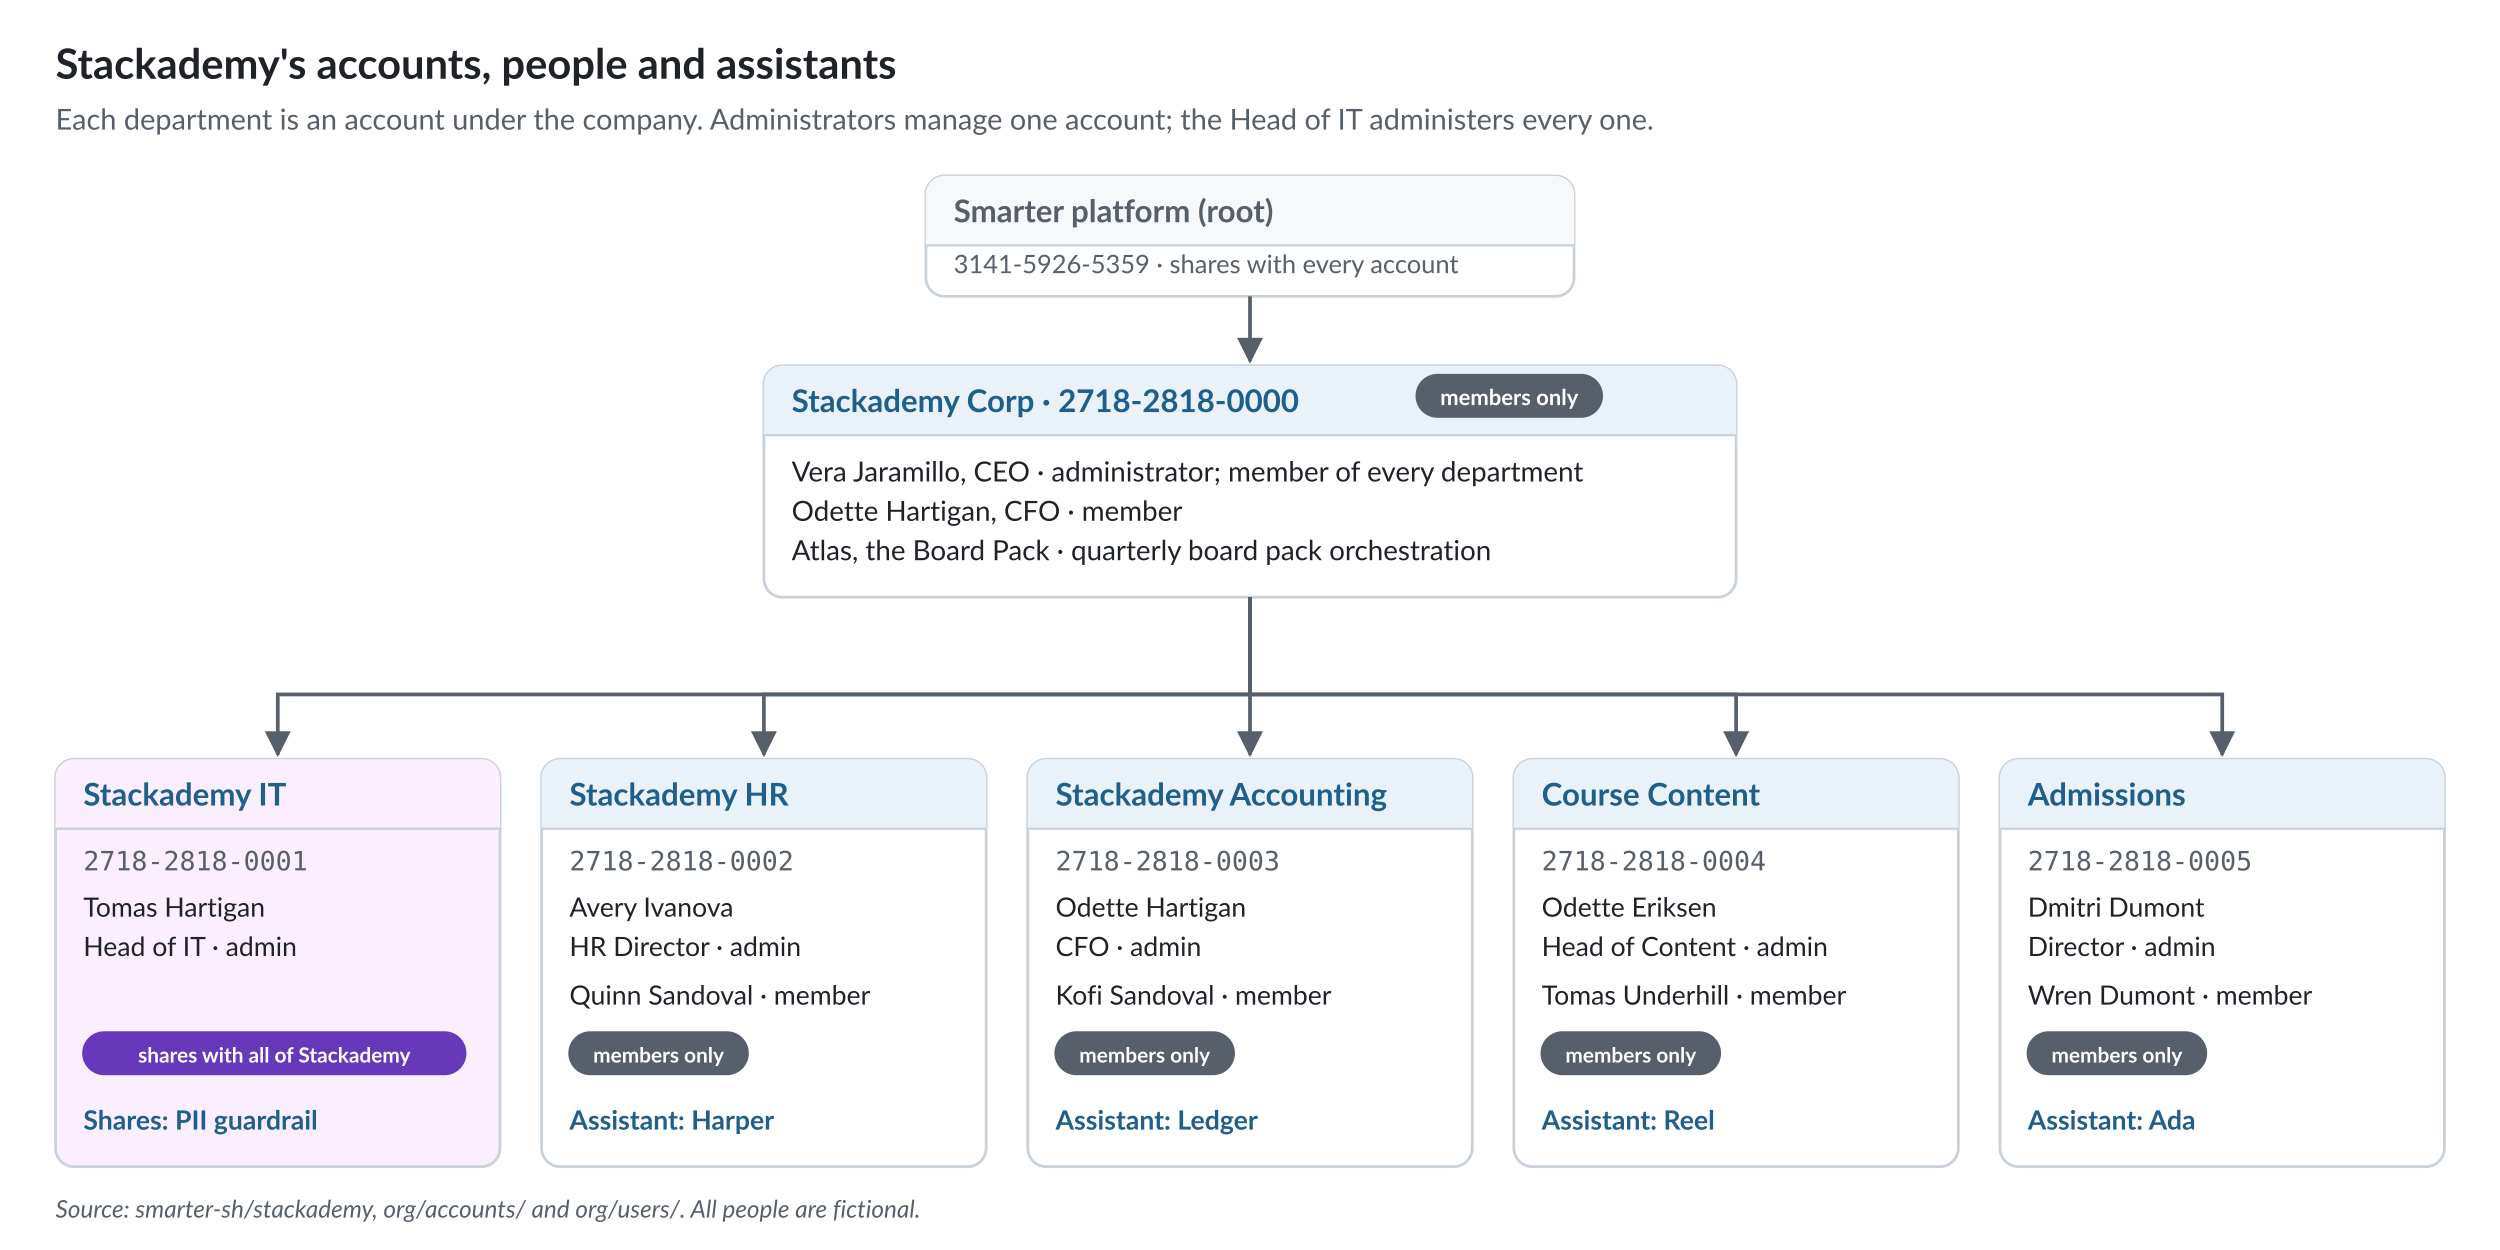
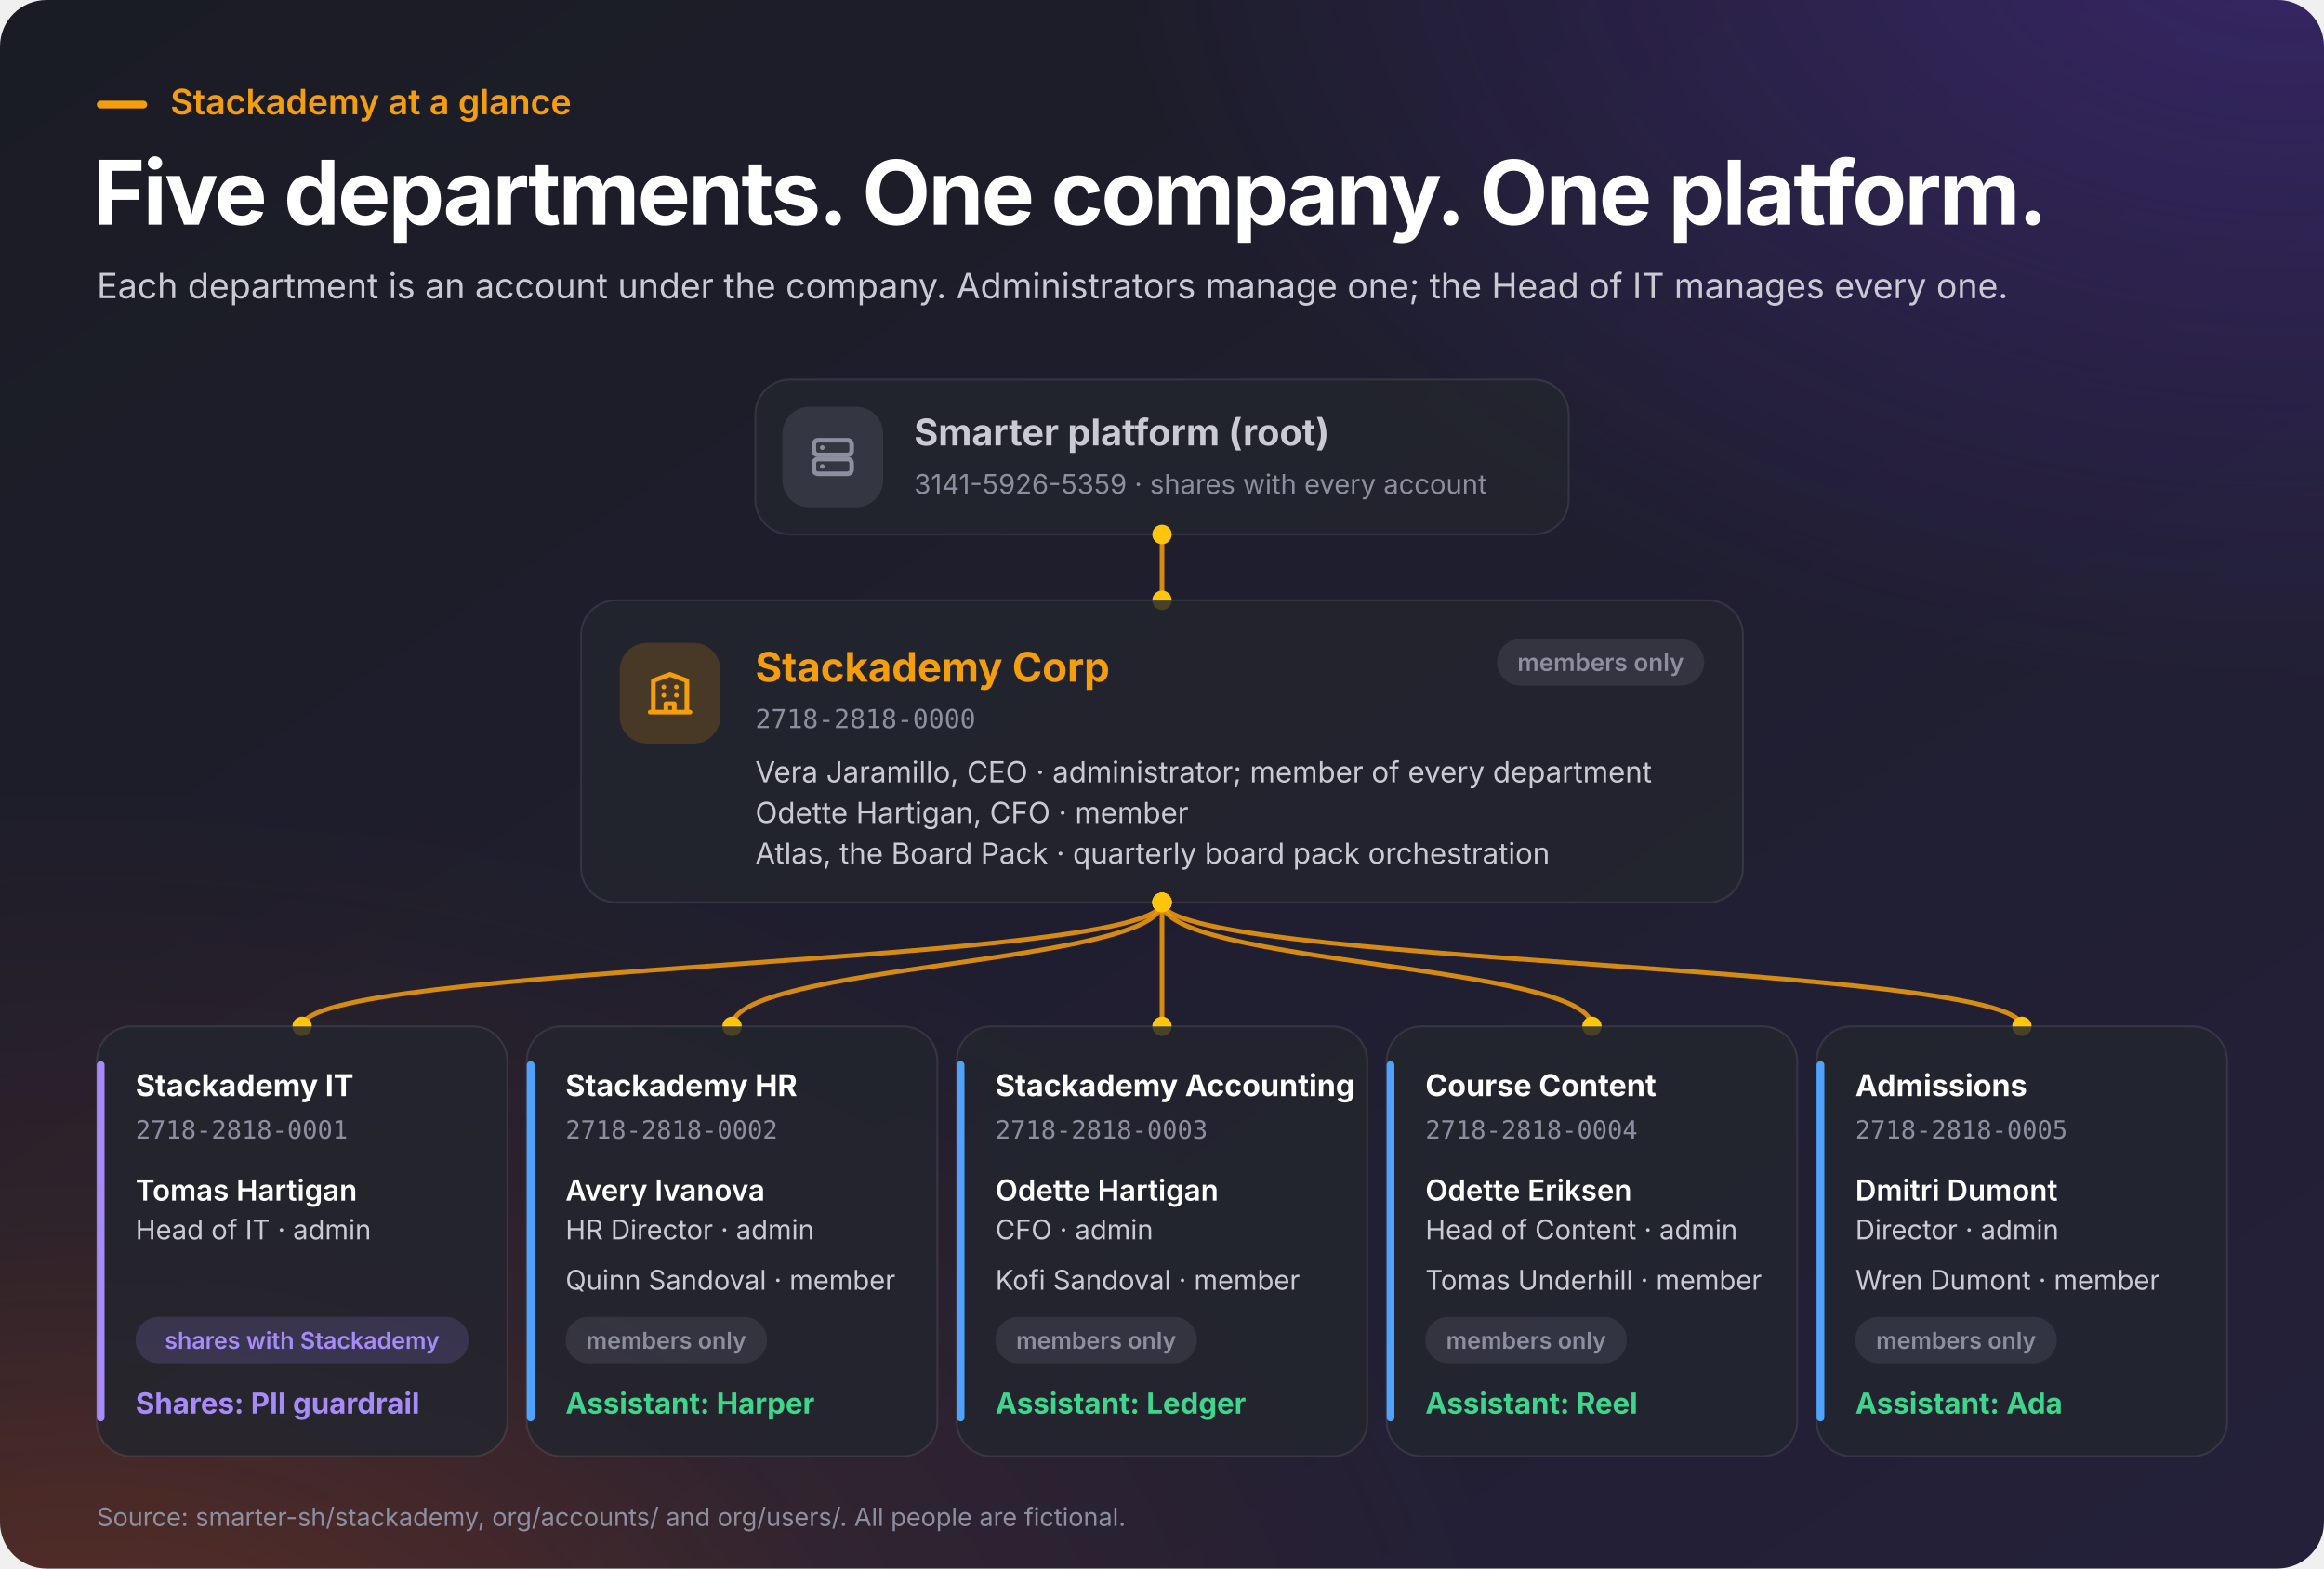
- <svg xmlns="http://www.w3.org/2000/svg" viewBox="0 0 1080 540" width="1080" height="540" role="img" aria-label="Exhibit: Stackademy's accounts, people and assistants">
+ <svg xmlns="http://www.w3.org/2000/svg" viewBox="0 0 1200 810" width="1200" height="810" role="img" aria-label="Exhibit: Stackademy's accounts, people and assistants">
  <defs>
-     <marker id="arrow" viewBox="0 0 10 10" refX="9" refY="5" markerWidth="7" markerHeight="7" orient="auto-start-reverse">
-       <path d="M0,0 L10,5 L0,10 z" fill="#57606A" />
+     <linearGradient id="dk-bg" x1="0" y1="0" x2="1" y2="1">
+       <stop offset="0" stop-color="#1A1C24" />
+       <stop offset="1" stop-color="#24203A" />
+     </linearGradient>
+     <radialGradient id="dk-orange" cx="0.04" cy="1.12" r="0.62">
+       <stop offset="0" stop-color="#EA580C" stop-opacity="0.32" />
+       <stop offset="0.55" stop-color="#EA580C" stop-opacity="0.08" />
+       <stop offset="1" stop-color="#EA580C" stop-opacity="0" />
+     </radialGradient>
+     <radialGradient id="dk-purple" cx="0.98" cy="-0.06" r="0.5">
+       <stop offset="0" stop-color="#7239EA" stop-opacity="0.3" />
+       <stop offset="1" stop-color="#7239EA" stop-opacity="0" />
+     </radialGradient>
+     <marker id="dk-arrow" viewBox="0 0 10 10" refX="8" refY="5" markerWidth="7" markerHeight="7" orient="auto-start-reverse">
+       <path d="M0,0 L10,5 L0,10 z" fill="#F59E0B" />
    </marker>
-     <marker id="arrow-red" viewBox="0 0 10 10" refX="9" refY="5" markerWidth="7" markerHeight="7" orient="auto-start-reverse">
-       <path d="M0,0 L10,5 L0,10 z" fill="#CF222E" />
-     </marker>
-     <marker id="arrow-green" viewBox="0 0 10 10" refX="9" refY="5" markerWidth="7" markerHeight="7" orient="auto-start-reverse">
-       <path d="M0,0 L10,5 L0,10 z" fill="#1A7F37" />
+     <marker id="dk-arrow-green" viewBox="0 0 10 10" refX="8" refY="5" markerWidth="7" markerHeight="7" orient="auto-start-reverse">
+       <path d="M0,0 L10,5 L0,10 z" fill="#3DD68C" />
    </marker>
  </defs>
-   <rect x="0" y="0" width="1080" height="540" fill="#FFFFFF" />
-   <text x="24" y="34" font-family="Lato, 'Helvetica Neue', Arial, sans-serif" font-size="18" font-weight="bold" fill="#1F2328" text-anchor="start">Stackademy's accounts, people and assistants</text>
-   <text x="24" y="56" font-family="Lato, 'Helvetica Neue', Arial, sans-serif" font-size="12.5" font-weight="normal" fill="#57606A" text-anchor="start">Each department is an account under the company. Administrators manage one account; the Head of IT administers every one.</text>
-   <rect x="400" y="76" width="280" height="52" rx="8" fill="#FFFFFF" stroke="#C9D1D9" stroke-width="1.2" />
-   <path d="M400,106 v-22 a8,8 0 0 1 8,-8 h264 a8,8 0 0 1 8,8 v22 z" fill="#F6F8FA" />
-   <line x1="400" y1="106" x2="680" y2="106" stroke="#C9D1D9" stroke-width="1" />
-   <text x="412" y="96" font-family="Lato, 'Helvetica Neue', Arial, sans-serif" font-size="13.5" font-weight="bold" fill="#57606A" text-anchor="start">Smarter platform (root)</text>
-   <text x="412" y="118" font-family="Lato, 'Helvetica Neue', Arial, sans-serif" font-size="11" font-weight="normal" fill="#57606A" text-anchor="start">3141-5926-5359 · shares with every account</text>
-   <line x1="540" y1="128" x2="540" y2="156" stroke="#57606A" stroke-width="1.6" marker-end="url(#arrow)" />
-   <rect x="330" y="158" width="420" height="100" rx="8" fill="#FFFFFF" stroke="#C9D1D9" stroke-width="1.2" />
-   <path d="M330,188 v-22 a8,8 0 0 1 8,-8 h404 a8,8 0 0 1 8,8 v22 z" fill="#EAF2F9" />
-   <line x1="330" y1="188" x2="750" y2="188" stroke="#C9D1D9" stroke-width="1" />
-   <text x="342" y="178" font-family="Lato, 'Helvetica Neue', Arial, sans-serif" font-size="13.5" font-weight="bold" fill="#1F5F8B" text-anchor="start">Stackademy Corp · 2718-2818-0000</text>
-   <text x="342" y="208" font-family="Lato, 'Helvetica Neue', Arial, sans-serif" font-size="12" font-weight="normal" fill="#1F2328" text-anchor="start">Vera Jaramillo, CEO · administrator; member of every department</text>
-   <text x="342" y="225" font-family="Lato, 'Helvetica Neue', Arial, sans-serif" font-size="12" font-weight="normal" fill="#1F2328" text-anchor="start">Odette Hartigan, CFO · member</text>
-   <text x="342" y="242" font-family="Lato, 'Helvetica Neue', Arial, sans-serif" font-size="12" font-weight="normal" fill="#1F2328" text-anchor="start">Atlas, the Board Pack · quarterly board pack orchestration</text>
-   <rect x="612" y="162" width="80" height="18" rx="9" fill="#57606A" stroke="#57606A" stroke-width="1" />
-   <text x="652.0" y="175" font-family="Lato, 'Helvetica Neue', Arial, sans-serif" font-size="9.5" font-weight="bold" fill="#FFFFFF" text-anchor="middle">members only</text>
-   <path d="M540,258 V300 H120 V326" fill="none" stroke="#57606A" stroke-width="1.6" marker-end="url(#arrow)" />
-   <rect x="24" y="328" width="192" height="176" rx="8" fill="#FBEFFF" stroke="#C9D1D9" stroke-width="1.2" />
-   <path d="M24,358 v-22 a8,8 0 0 1 8,-8 h176 a8,8 0 0 1 8,8 v22 z" fill="#FBEFFF" />
-   <line x1="24" y1="358" x2="216" y2="358" stroke="#C9D1D9" stroke-width="1" />
-   <text x="36" y="348" font-family="Lato, 'Helvetica Neue', Arial, sans-serif" font-size="13.5" font-weight="bold" fill="#1F5F8B" text-anchor="start">Stackademy IT</text>
-   <text x="36" y="376" font-family="SFMono-Regular, Menlo, Consolas, monospace" font-size="11.5" font-weight="normal" fill="#57606A" text-anchor="start">2718-2818-0001</text>
-   <text x="36" y="396" font-family="Lato, 'Helvetica Neue', Arial, sans-serif" font-size="11.5" font-weight="normal" fill="#1F2328" text-anchor="start">Tomas Hartigan</text>
-   <text x="36" y="413" font-family="Lato, 'Helvetica Neue', Arial, sans-serif" font-size="11.5" font-weight="normal" fill="#1F2328" text-anchor="start">Head of IT · admin</text>
-   <rect x="36" y="446" width="165" height="18" rx="9" fill="#6639BA" stroke="#6639BA" stroke-width="1" />
-   <text x="118.5" y="459" font-family="Lato, 'Helvetica Neue', Arial, sans-serif" font-size="9" font-weight="bold" fill="#FFFFFF" text-anchor="middle">shares with all of Stackademy</text>
-   <text x="36" y="488" font-family="Lato, 'Helvetica Neue', Arial, sans-serif" font-size="11.5" font-weight="bold" fill="#1F5F8B" text-anchor="start">Shares: PII guardrail</text>
-   <path d="M540,258 V300 H330 V326" fill="none" stroke="#57606A" stroke-width="1.6" marker-end="url(#arrow)" />
-   <rect x="234" y="328" width="192" height="176" rx="8" fill="#FFFFFF" stroke="#C9D1D9" stroke-width="1.2" />
-   <path d="M234,358 v-22 a8,8 0 0 1 8,-8 h176 a8,8 0 0 1 8,8 v22 z" fill="#EAF2F9" />
-   <line x1="234" y1="358" x2="426" y2="358" stroke="#C9D1D9" stroke-width="1" />
-   <text x="246" y="348" font-family="Lato, 'Helvetica Neue', Arial, sans-serif" font-size="13.5" font-weight="bold" fill="#1F5F8B" text-anchor="start">Stackademy HR</text>
-   <text x="246" y="376" font-family="SFMono-Regular, Menlo, Consolas, monospace" font-size="11.5" font-weight="normal" fill="#57606A" text-anchor="start">2718-2818-0002</text>
-   <text x="246" y="396" font-family="Lato, 'Helvetica Neue', Arial, sans-serif" font-size="11.5" font-weight="normal" fill="#1F2328" text-anchor="start">Avery Ivanova</text>
-   <text x="246" y="413" font-family="Lato, 'Helvetica Neue', Arial, sans-serif" font-size="11.5" font-weight="normal" fill="#1F2328" text-anchor="start">HR Director · admin</text>
-   <text x="246" y="434" font-family="Lato, 'Helvetica Neue', Arial, sans-serif" font-size="11.5" font-weight="normal" fill="#1F2328" text-anchor="start">Quinn Sandoval · member</text>
-   <rect x="246" y="446" width="77" height="18" rx="9" fill="#57606A" stroke="#57606A" stroke-width="1" />
-   <text x="284.5" y="459" font-family="Lato, 'Helvetica Neue', Arial, sans-serif" font-size="9" font-weight="bold" fill="#FFFFFF" text-anchor="middle">members only</text>
-   <text x="246" y="488" font-family="Lato, 'Helvetica Neue', Arial, sans-serif" font-size="11.5" font-weight="bold" fill="#1F5F8B" text-anchor="start">Assistant: Harper</text>
-   <path d="M540,258 V300 H540 V326" fill="none" stroke="#57606A" stroke-width="1.6" marker-end="url(#arrow)" />
-   <rect x="444" y="328" width="192" height="176" rx="8" fill="#FFFFFF" stroke="#C9D1D9" stroke-width="1.2" />
-   <path d="M444,358 v-22 a8,8 0 0 1 8,-8 h176 a8,8 0 0 1 8,8 v22 z" fill="#EAF2F9" />
-   <line x1="444" y1="358" x2="636" y2="358" stroke="#C9D1D9" stroke-width="1" />
-   <text x="456" y="348" font-family="Lato, 'Helvetica Neue', Arial, sans-serif" font-size="13.5" font-weight="bold" fill="#1F5F8B" text-anchor="start">Stackademy Accounting</text>
-   <text x="456" y="376" font-family="SFMono-Regular, Menlo, Consolas, monospace" font-size="11.5" font-weight="normal" fill="#57606A" text-anchor="start">2718-2818-0003</text>
-   <text x="456" y="396" font-family="Lato, 'Helvetica Neue', Arial, sans-serif" font-size="11.5" font-weight="normal" fill="#1F2328" text-anchor="start">Odette Hartigan</text>
-   <text x="456" y="413" font-family="Lato, 'Helvetica Neue', Arial, sans-serif" font-size="11.5" font-weight="normal" fill="#1F2328" text-anchor="start">CFO · admin</text>
-   <text x="456" y="434" font-family="Lato, 'Helvetica Neue', Arial, sans-serif" font-size="11.5" font-weight="normal" fill="#1F2328" text-anchor="start">Kofi Sandoval · member</text>
-   <rect x="456" y="446" width="77" height="18" rx="9" fill="#57606A" stroke="#57606A" stroke-width="1" />
-   <text x="494.5" y="459" font-family="Lato, 'Helvetica Neue', Arial, sans-serif" font-size="9" font-weight="bold" fill="#FFFFFF" text-anchor="middle">members only</text>
-   <text x="456" y="488" font-family="Lato, 'Helvetica Neue', Arial, sans-serif" font-size="11.5" font-weight="bold" fill="#1F5F8B" text-anchor="start">Assistant: Ledger</text>
-   <path d="M540,258 V300 H750 V326" fill="none" stroke="#57606A" stroke-width="1.6" marker-end="url(#arrow)" />
-   <rect x="654" y="328" width="192" height="176" rx="8" fill="#FFFFFF" stroke="#C9D1D9" stroke-width="1.2" />
-   <path d="M654,358 v-22 a8,8 0 0 1 8,-8 h176 a8,8 0 0 1 8,8 v22 z" fill="#EAF2F9" />
-   <line x1="654" y1="358" x2="846" y2="358" stroke="#C9D1D9" stroke-width="1" />
-   <text x="666" y="348" font-family="Lato, 'Helvetica Neue', Arial, sans-serif" font-size="13.5" font-weight="bold" fill="#1F5F8B" text-anchor="start">Course Content</text>
-   <text x="666" y="376" font-family="SFMono-Regular, Menlo, Consolas, monospace" font-size="11.5" font-weight="normal" fill="#57606A" text-anchor="start">2718-2818-0004</text>
-   <text x="666" y="396" font-family="Lato, 'Helvetica Neue', Arial, sans-serif" font-size="11.5" font-weight="normal" fill="#1F2328" text-anchor="start">Odette Eriksen</text>
-   <text x="666" y="413" font-family="Lato, 'Helvetica Neue', Arial, sans-serif" font-size="11.5" font-weight="normal" fill="#1F2328" text-anchor="start">Head of Content · admin</text>
-   <text x="666" y="434" font-family="Lato, 'Helvetica Neue', Arial, sans-serif" font-size="11.5" font-weight="normal" fill="#1F2328" text-anchor="start">Tomas Underhill · member</text>
-   <rect x="666" y="446" width="77" height="18" rx="9" fill="#57606A" stroke="#57606A" stroke-width="1" />
-   <text x="704.5" y="459" font-family="Lato, 'Helvetica Neue', Arial, sans-serif" font-size="9" font-weight="bold" fill="#FFFFFF" text-anchor="middle">members only</text>
-   <text x="666" y="488" font-family="Lato, 'Helvetica Neue', Arial, sans-serif" font-size="11.5" font-weight="bold" fill="#1F5F8B" text-anchor="start">Assistant: Reel</text>
-   <path d="M540,258 V300 H960 V326" fill="none" stroke="#57606A" stroke-width="1.6" marker-end="url(#arrow)" />
-   <rect x="864" y="328" width="192" height="176" rx="8" fill="#FFFFFF" stroke="#C9D1D9" stroke-width="1.2" />
-   <path d="M864,358 v-22 a8,8 0 0 1 8,-8 h176 a8,8 0 0 1 8,8 v22 z" fill="#EAF2F9" />
-   <line x1="864" y1="358" x2="1056" y2="358" stroke="#C9D1D9" stroke-width="1" />
-   <text x="876" y="348" font-family="Lato, 'Helvetica Neue', Arial, sans-serif" font-size="13.5" font-weight="bold" fill="#1F5F8B" text-anchor="start">Admissions</text>
-   <text x="876" y="376" font-family="SFMono-Regular, Menlo, Consolas, monospace" font-size="11.5" font-weight="normal" fill="#57606A" text-anchor="start">2718-2818-0005</text>
-   <text x="876" y="396" font-family="Lato, 'Helvetica Neue', Arial, sans-serif" font-size="11.5" font-weight="normal" fill="#1F2328" text-anchor="start">Dmitri Dumont</text>
-   <text x="876" y="413" font-family="Lato, 'Helvetica Neue', Arial, sans-serif" font-size="11.5" font-weight="normal" fill="#1F2328" text-anchor="start">Director · admin</text>
-   <text x="876" y="434" font-family="Lato, 'Helvetica Neue', Arial, sans-serif" font-size="11.5" font-weight="normal" fill="#1F2328" text-anchor="start">Wren Dumont · member</text>
-   <rect x="876" y="446" width="77" height="18" rx="9" fill="#57606A" stroke="#57606A" stroke-width="1" />
-   <text x="914.5" y="459" font-family="Lato, 'Helvetica Neue', Arial, sans-serif" font-size="9" font-weight="bold" fill="#FFFFFF" text-anchor="middle">members only</text>
-   <text x="876" y="488" font-family="Lato, 'Helvetica Neue', Arial, sans-serif" font-size="11.5" font-weight="bold" fill="#1F5F8B" text-anchor="start">Assistant: Ada</text>
-   <text x="24" y="526" font-family="Lato, 'Helvetica Neue', Arial, sans-serif" font-size="10.5" font-weight="normal" fill="#57606A" text-anchor="start" font-style="italic">Source: smarter-sh/stackademy, org/accounts/ and org/users/. All people are fictional.</text>
+   <rect width="1200" height="810" rx="24" fill="url(#dk-bg)" />
+   <rect width="1200" height="810" rx="24" fill="url(#dk-orange)" />
+   <rect width="1200" height="810" rx="24" fill="url(#dk-purple)" />
+   <rect x="50" y="52" width="26" height="4" rx="2" fill="#F59E0B" />
+   <text x="88" y="59" font-family="Inter, 'Helvetica Neue', Lato, Arial, sans-serif" font-size="18" font-weight="600" fill="#F59E0B" text-anchor="start">Stackademy at a glance</text>
+   <text x="48" y="116" font-family="Inter, 'Helvetica Neue', Lato, Arial, sans-serif" font-size="46" font-weight="700" fill="#FFFFFF" text-anchor="start" letter-spacing="-1.2">Five departments. One company. One platform.</text>
+   <text x="50" y="154" font-family="Inter, 'Helvetica Neue', Lato, Arial, sans-serif" font-size="18" font-weight="400" fill="#C9CAD3" text-anchor="start">Each department is an account under the company. Administrators manage one; the Head of IT manages every one.</text>
+   <rect x="390" y="196" width="420" height="80" rx="18" fill="#23252E" fill-opacity="0.82" stroke="rgba(255,255,255,0.09)" stroke-width="1" />
+   <rect x="404" y="210" width="52" height="52" rx="14" fill="#8D8FA0" fill-opacity="0.18" />
+   <g transform="translate(417,223) scale(1.0833)" fill="none" stroke="#8D8FA0" stroke-width="2.2" stroke-linecap="round" stroke-linejoin="round">
+     <rect x="3" y="4" width="18" height="7" rx="2" />
+     <rect x="3" y="13" width="18" height="7" rx="2" />
+     <path d="M7 7.5h.01M7 16.5h.01" />
+   </g>
+   <text x="472" y="230" font-family="Inter, 'Helvetica Neue', Lato, Arial, sans-serif" font-size="19" font-weight="700" fill="#C9CAD3" text-anchor="start">Smarter platform (root)</text>
+   <text x="472" y="255" font-family="Inter, 'Helvetica Neue', Lato, Arial, sans-serif" font-size="14" font-weight="400" fill="#8D8FA0" text-anchor="start">3141-5926-5359 · shares with every account</text>
+   <path d="M600,276 L600,310" fill="none" stroke="#F59E0B" stroke-width="2.4" stroke-opacity="0.85" />
+   <circle cx="600" cy="276" r="5" fill="#FFC50C" />
+   <circle cx="600" cy="310" r="5" fill="#FFC50C" />
+   <rect x="300" y="310" width="600" height="156" rx="18" fill="#23252E" fill-opacity="0.82" stroke="rgba(255,255,255,0.09)" stroke-width="1" />
+   <rect x="320" y="332" width="52" height="52" rx="14" fill="#F59E0B" fill-opacity="0.18" />
+   <g transform="translate(333,345) scale(1.0833)" fill="none" stroke="#F59E0B" stroke-width="2.2" stroke-linecap="round" stroke-linejoin="round">
+     <path d="M4 21V6l8-3 8 3v15M2.5 21h19M9 9h.01M15 9h.01M9 13h.01M15 13h.01M10 21v-4h4v4" />
+   </g>
+   <text x="390" y="352" font-family="Inter, 'Helvetica Neue', Lato, Arial, sans-serif" font-size="21" font-weight="700" fill="#F59E0B" text-anchor="start">Stackademy Corp</text>
+   <text x="390" y="376" font-family="'JetBrains Mono', SFMono-Regular, Menlo, Consolas, monospace" font-size="13.5" font-weight="400" fill="#8D8FA0" text-anchor="start">2718-2818-0000</text>
+   <rect x="773" y="330" width="107" height="24" rx="12" fill="#8D8FA0" fill-opacity="0.16" />
+   <text x="826.5" y="346.5" font-family="Inter, 'Helvetica Neue', Lato, Arial, sans-serif" font-size="12.5" font-weight="600" fill="#8D8FA0" text-anchor="middle">members only</text>
+   <text x="390" y="404" font-family="Inter, 'Helvetica Neue', Lato, Arial, sans-serif" font-size="15" font-weight="400" fill="#C9CAD3" text-anchor="start">Vera Jaramillo, CEO · administrator; member of every department</text>
+   <text x="390" y="425" font-family="Inter, 'Helvetica Neue', Lato, Arial, sans-serif" font-size="15" font-weight="400" fill="#C9CAD3" text-anchor="start">Odette Hartigan, CFO · member</text>
+   <text x="390" y="446" font-family="Inter, 'Helvetica Neue', Lato, Arial, sans-serif" font-size="15" font-weight="400" fill="#C9CAD3" text-anchor="start">Atlas, the Board Pack · quarterly board pack orchestration</text>
+   <path d="M600,466 C600,498.0 156,498.0 156,530" fill="none" stroke="#F59E0B" stroke-width="2.4" stroke-opacity="0.85" />
+   <circle cx="600" cy="466" r="5" fill="#FFC50C" />
+   <circle cx="156" cy="530" r="5" fill="#FFC50C" />
+   <rect x="50" y="530" width="212" height="222" rx="18" fill="#23252E" fill-opacity="0.82" stroke="rgba(255,255,255,0.09)" stroke-width="1" />
+   <rect x="50" y="548" width="4" height="186" rx="2" fill="#A78BFA" />
+   <text x="70" y="566" font-family="Inter, 'Helvetica Neue', Lato, Arial, sans-serif" font-size="15.5" font-weight="700" fill="#FFFFFF" text-anchor="start">Stackademy IT</text>
+   <text x="70" y="588" font-family="'JetBrains Mono', SFMono-Regular, Menlo, Consolas, monospace" font-size="13" font-weight="400" fill="#8D8FA0" text-anchor="start">2718-2818-0001</text>
+   <text x="70" y="620" font-family="Inter, 'Helvetica Neue', Lato, Arial, sans-serif" font-size="15" font-weight="600" fill="#FFFFFF" text-anchor="start">Tomas Hartigan</text>
+   <text x="70" y="640" font-family="Inter, 'Helvetica Neue', Lato, Arial, sans-serif" font-size="14" font-weight="400" fill="#C9CAD3" text-anchor="start">Head of IT · admin</text>
+   <rect x="70" y="680" width="172" height="24" rx="12" fill="#A78BFA" fill-opacity="0.16" />
+   <text x="156.0" y="696.5" font-family="Inter, 'Helvetica Neue', Lato, Arial, sans-serif" font-size="12" font-weight="600" fill="#A78BFA" text-anchor="middle">shares with Stackademy</text>
+   <text x="70" y="730" font-family="Inter, 'Helvetica Neue', Lato, Arial, sans-serif" font-size="15" font-weight="700" fill="#A78BFA" text-anchor="start">Shares: PII guardrail</text>
+   <path d="M600,466 C600,498.0 378,498.0 378,530" fill="none" stroke="#F59E0B" stroke-width="2.4" stroke-opacity="0.85" />
+   <circle cx="600" cy="466" r="5" fill="#FFC50C" />
+   <circle cx="378" cy="530" r="5" fill="#FFC50C" />
+   <rect x="272" y="530" width="212" height="222" rx="18" fill="#23252E" fill-opacity="0.82" stroke="rgba(255,255,255,0.09)" stroke-width="1" />
+   <rect x="272" y="548" width="4" height="186" rx="2" fill="#4FA3FF" />
+   <text x="292" y="566" font-family="Inter, 'Helvetica Neue', Lato, Arial, sans-serif" font-size="15.5" font-weight="700" fill="#FFFFFF" text-anchor="start">Stackademy HR</text>
+   <text x="292" y="588" font-family="'JetBrains Mono', SFMono-Regular, Menlo, Consolas, monospace" font-size="13" font-weight="400" fill="#8D8FA0" text-anchor="start">2718-2818-0002</text>
+   <text x="292" y="620" font-family="Inter, 'Helvetica Neue', Lato, Arial, sans-serif" font-size="15" font-weight="600" fill="#FFFFFF" text-anchor="start">Avery Ivanova</text>
+   <text x="292" y="640" font-family="Inter, 'Helvetica Neue', Lato, Arial, sans-serif" font-size="14" font-weight="400" fill="#C9CAD3" text-anchor="start">HR Director · admin</text>
+   <text x="292" y="666" font-family="Inter, 'Helvetica Neue', Lato, Arial, sans-serif" font-size="14" font-weight="400" fill="#C9CAD3" text-anchor="start">Quinn Sandoval · member</text>
+   <rect x="292" y="680" width="104" height="24" rx="12" fill="#8D8FA0" fill-opacity="0.16" />
+   <text x="344.0" y="696.5" font-family="Inter, 'Helvetica Neue', Lato, Arial, sans-serif" font-size="12" font-weight="600" fill="#8D8FA0" text-anchor="middle">members only</text>
+   <text x="292" y="730" font-family="Inter, 'Helvetica Neue', Lato, Arial, sans-serif" font-size="15" font-weight="700" fill="#3DD68C" text-anchor="start">Assistant: Harper</text>
+   <path d="M600,466 L600,530" fill="none" stroke="#F59E0B" stroke-width="2.4" stroke-opacity="0.85" />
+   <circle cx="600" cy="466" r="5" fill="#FFC50C" />
+   <circle cx="600" cy="530" r="5" fill="#FFC50C" />
+   <rect x="494" y="530" width="212" height="222" rx="18" fill="#23252E" fill-opacity="0.82" stroke="rgba(255,255,255,0.09)" stroke-width="1" />
+   <rect x="494" y="548" width="4" height="186" rx="2" fill="#4FA3FF" />
+   <text x="514" y="566" font-family="Inter, 'Helvetica Neue', Lato, Arial, sans-serif" font-size="15.5" font-weight="700" fill="#FFFFFF" text-anchor="start">Stackademy Accounting</text>
+   <text x="514" y="588" font-family="'JetBrains Mono', SFMono-Regular, Menlo, Consolas, monospace" font-size="13" font-weight="400" fill="#8D8FA0" text-anchor="start">2718-2818-0003</text>
+   <text x="514" y="620" font-family="Inter, 'Helvetica Neue', Lato, Arial, sans-serif" font-size="15" font-weight="600" fill="#FFFFFF" text-anchor="start">Odette Hartigan</text>
+   <text x="514" y="640" font-family="Inter, 'Helvetica Neue', Lato, Arial, sans-serif" font-size="14" font-weight="400" fill="#C9CAD3" text-anchor="start">CFO · admin</text>
+   <text x="514" y="666" font-family="Inter, 'Helvetica Neue', Lato, Arial, sans-serif" font-size="14" font-weight="400" fill="#C9CAD3" text-anchor="start">Kofi Sandoval · member</text>
+   <rect x="514" y="680" width="104" height="24" rx="12" fill="#8D8FA0" fill-opacity="0.16" />
+   <text x="566.0" y="696.5" font-family="Inter, 'Helvetica Neue', Lato, Arial, sans-serif" font-size="12" font-weight="600" fill="#8D8FA0" text-anchor="middle">members only</text>
+   <text x="514" y="730" font-family="Inter, 'Helvetica Neue', Lato, Arial, sans-serif" font-size="15" font-weight="700" fill="#3DD68C" text-anchor="start">Assistant: Ledger</text>
+   <path d="M600,466 C600,498.0 822,498.0 822,530" fill="none" stroke="#F59E0B" stroke-width="2.4" stroke-opacity="0.85" />
+   <circle cx="600" cy="466" r="5" fill="#FFC50C" />
+   <circle cx="822" cy="530" r="5" fill="#FFC50C" />
+   <rect x="716" y="530" width="212" height="222" rx="18" fill="#23252E" fill-opacity="0.82" stroke="rgba(255,255,255,0.09)" stroke-width="1" />
+   <rect x="716" y="548" width="4" height="186" rx="2" fill="#4FA3FF" />
+   <text x="736" y="566" font-family="Inter, 'Helvetica Neue', Lato, Arial, sans-serif" font-size="15.5" font-weight="700" fill="#FFFFFF" text-anchor="start">Course Content</text>
+   <text x="736" y="588" font-family="'JetBrains Mono', SFMono-Regular, Menlo, Consolas, monospace" font-size="13" font-weight="400" fill="#8D8FA0" text-anchor="start">2718-2818-0004</text>
+   <text x="736" y="620" font-family="Inter, 'Helvetica Neue', Lato, Arial, sans-serif" font-size="15" font-weight="600" fill="#FFFFFF" text-anchor="start">Odette Eriksen</text>
+   <text x="736" y="640" font-family="Inter, 'Helvetica Neue', Lato, Arial, sans-serif" font-size="14" font-weight="400" fill="#C9CAD3" text-anchor="start">Head of Content · admin</text>
+   <text x="736" y="666" font-family="Inter, 'Helvetica Neue', Lato, Arial, sans-serif" font-size="14" font-weight="400" fill="#C9CAD3" text-anchor="start">Tomas Underhill · member</text>
+   <rect x="736" y="680" width="104" height="24" rx="12" fill="#8D8FA0" fill-opacity="0.16" />
+   <text x="788.0" y="696.5" font-family="Inter, 'Helvetica Neue', Lato, Arial, sans-serif" font-size="12" font-weight="600" fill="#8D8FA0" text-anchor="middle">members only</text>
+   <text x="736" y="730" font-family="Inter, 'Helvetica Neue', Lato, Arial, sans-serif" font-size="15" font-weight="700" fill="#3DD68C" text-anchor="start">Assistant: Reel</text>
+   <path d="M600,466 C600,498.0 1044,498.0 1044,530" fill="none" stroke="#F59E0B" stroke-width="2.4" stroke-opacity="0.85" />
+   <circle cx="600" cy="466" r="5" fill="#FFC50C" />
+   <circle cx="1044" cy="530" r="5" fill="#FFC50C" />
+   <rect x="938" y="530" width="212" height="222" rx="18" fill="#23252E" fill-opacity="0.82" stroke="rgba(255,255,255,0.09)" stroke-width="1" />
+   <rect x="938" y="548" width="4" height="186" rx="2" fill="#4FA3FF" />
+   <text x="958" y="566" font-family="Inter, 'Helvetica Neue', Lato, Arial, sans-serif" font-size="15.5" font-weight="700" fill="#FFFFFF" text-anchor="start">Admissions</text>
+   <text x="958" y="588" font-family="'JetBrains Mono', SFMono-Regular, Menlo, Consolas, monospace" font-size="13" font-weight="400" fill="#8D8FA0" text-anchor="start">2718-2818-0005</text>
+   <text x="958" y="620" font-family="Inter, 'Helvetica Neue', Lato, Arial, sans-serif" font-size="15" font-weight="600" fill="#FFFFFF" text-anchor="start">Dmitri Dumont</text>
+   <text x="958" y="640" font-family="Inter, 'Helvetica Neue', Lato, Arial, sans-serif" font-size="14" font-weight="400" fill="#C9CAD3" text-anchor="start">Director · admin</text>
+   <text x="958" y="666" font-family="Inter, 'Helvetica Neue', Lato, Arial, sans-serif" font-size="14" font-weight="400" fill="#C9CAD3" text-anchor="start">Wren Dumont · member</text>
+   <rect x="958" y="680" width="104" height="24" rx="12" fill="#8D8FA0" fill-opacity="0.16" />
+   <text x="1010.0" y="696.5" font-family="Inter, 'Helvetica Neue', Lato, Arial, sans-serif" font-size="12" font-weight="600" fill="#8D8FA0" text-anchor="middle">members only</text>
+   <text x="958" y="730" font-family="Inter, 'Helvetica Neue', Lato, Arial, sans-serif" font-size="15" font-weight="700" fill="#3DD68C" text-anchor="start">Assistant: Ada</text>
+   <text x="50" y="788" font-family="Inter, 'Helvetica Neue', Lato, Arial, sans-serif" font-size="13" font-weight="400" fill="#8D8FA0" text-anchor="start">Source: smarter-sh/stackademy, org/accounts/ and org/users/. All people are fictional.</text>
</svg>
